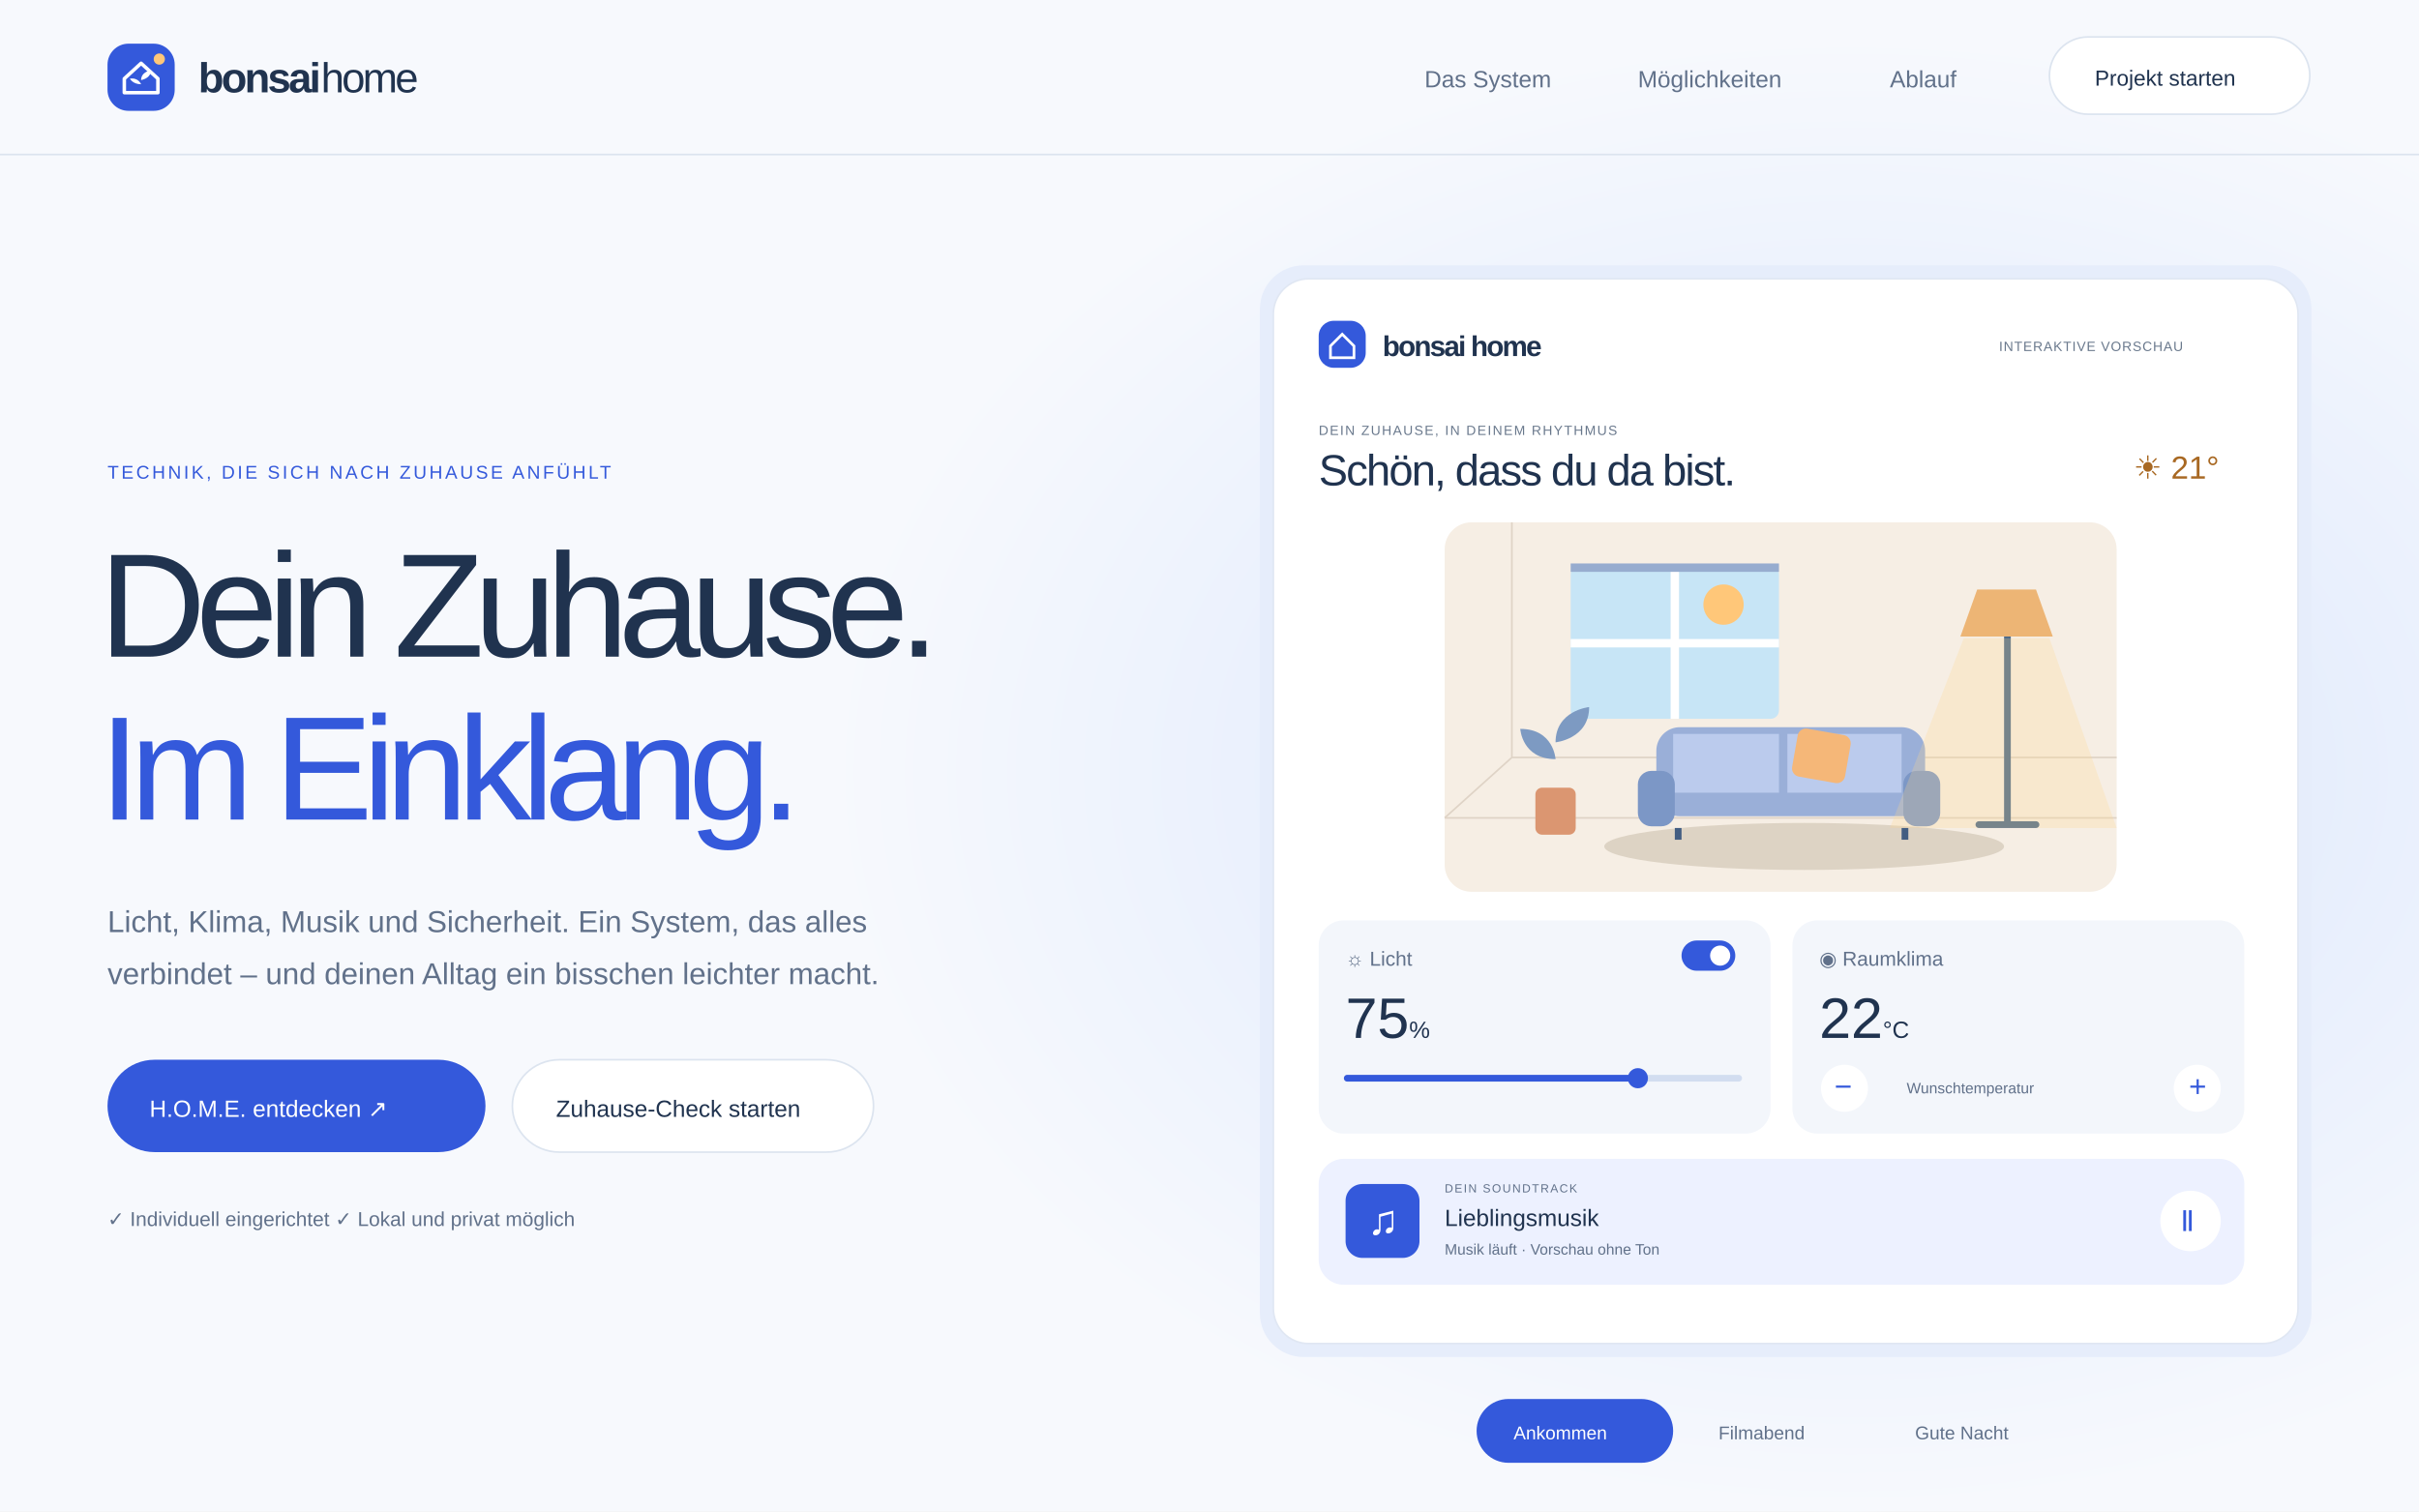
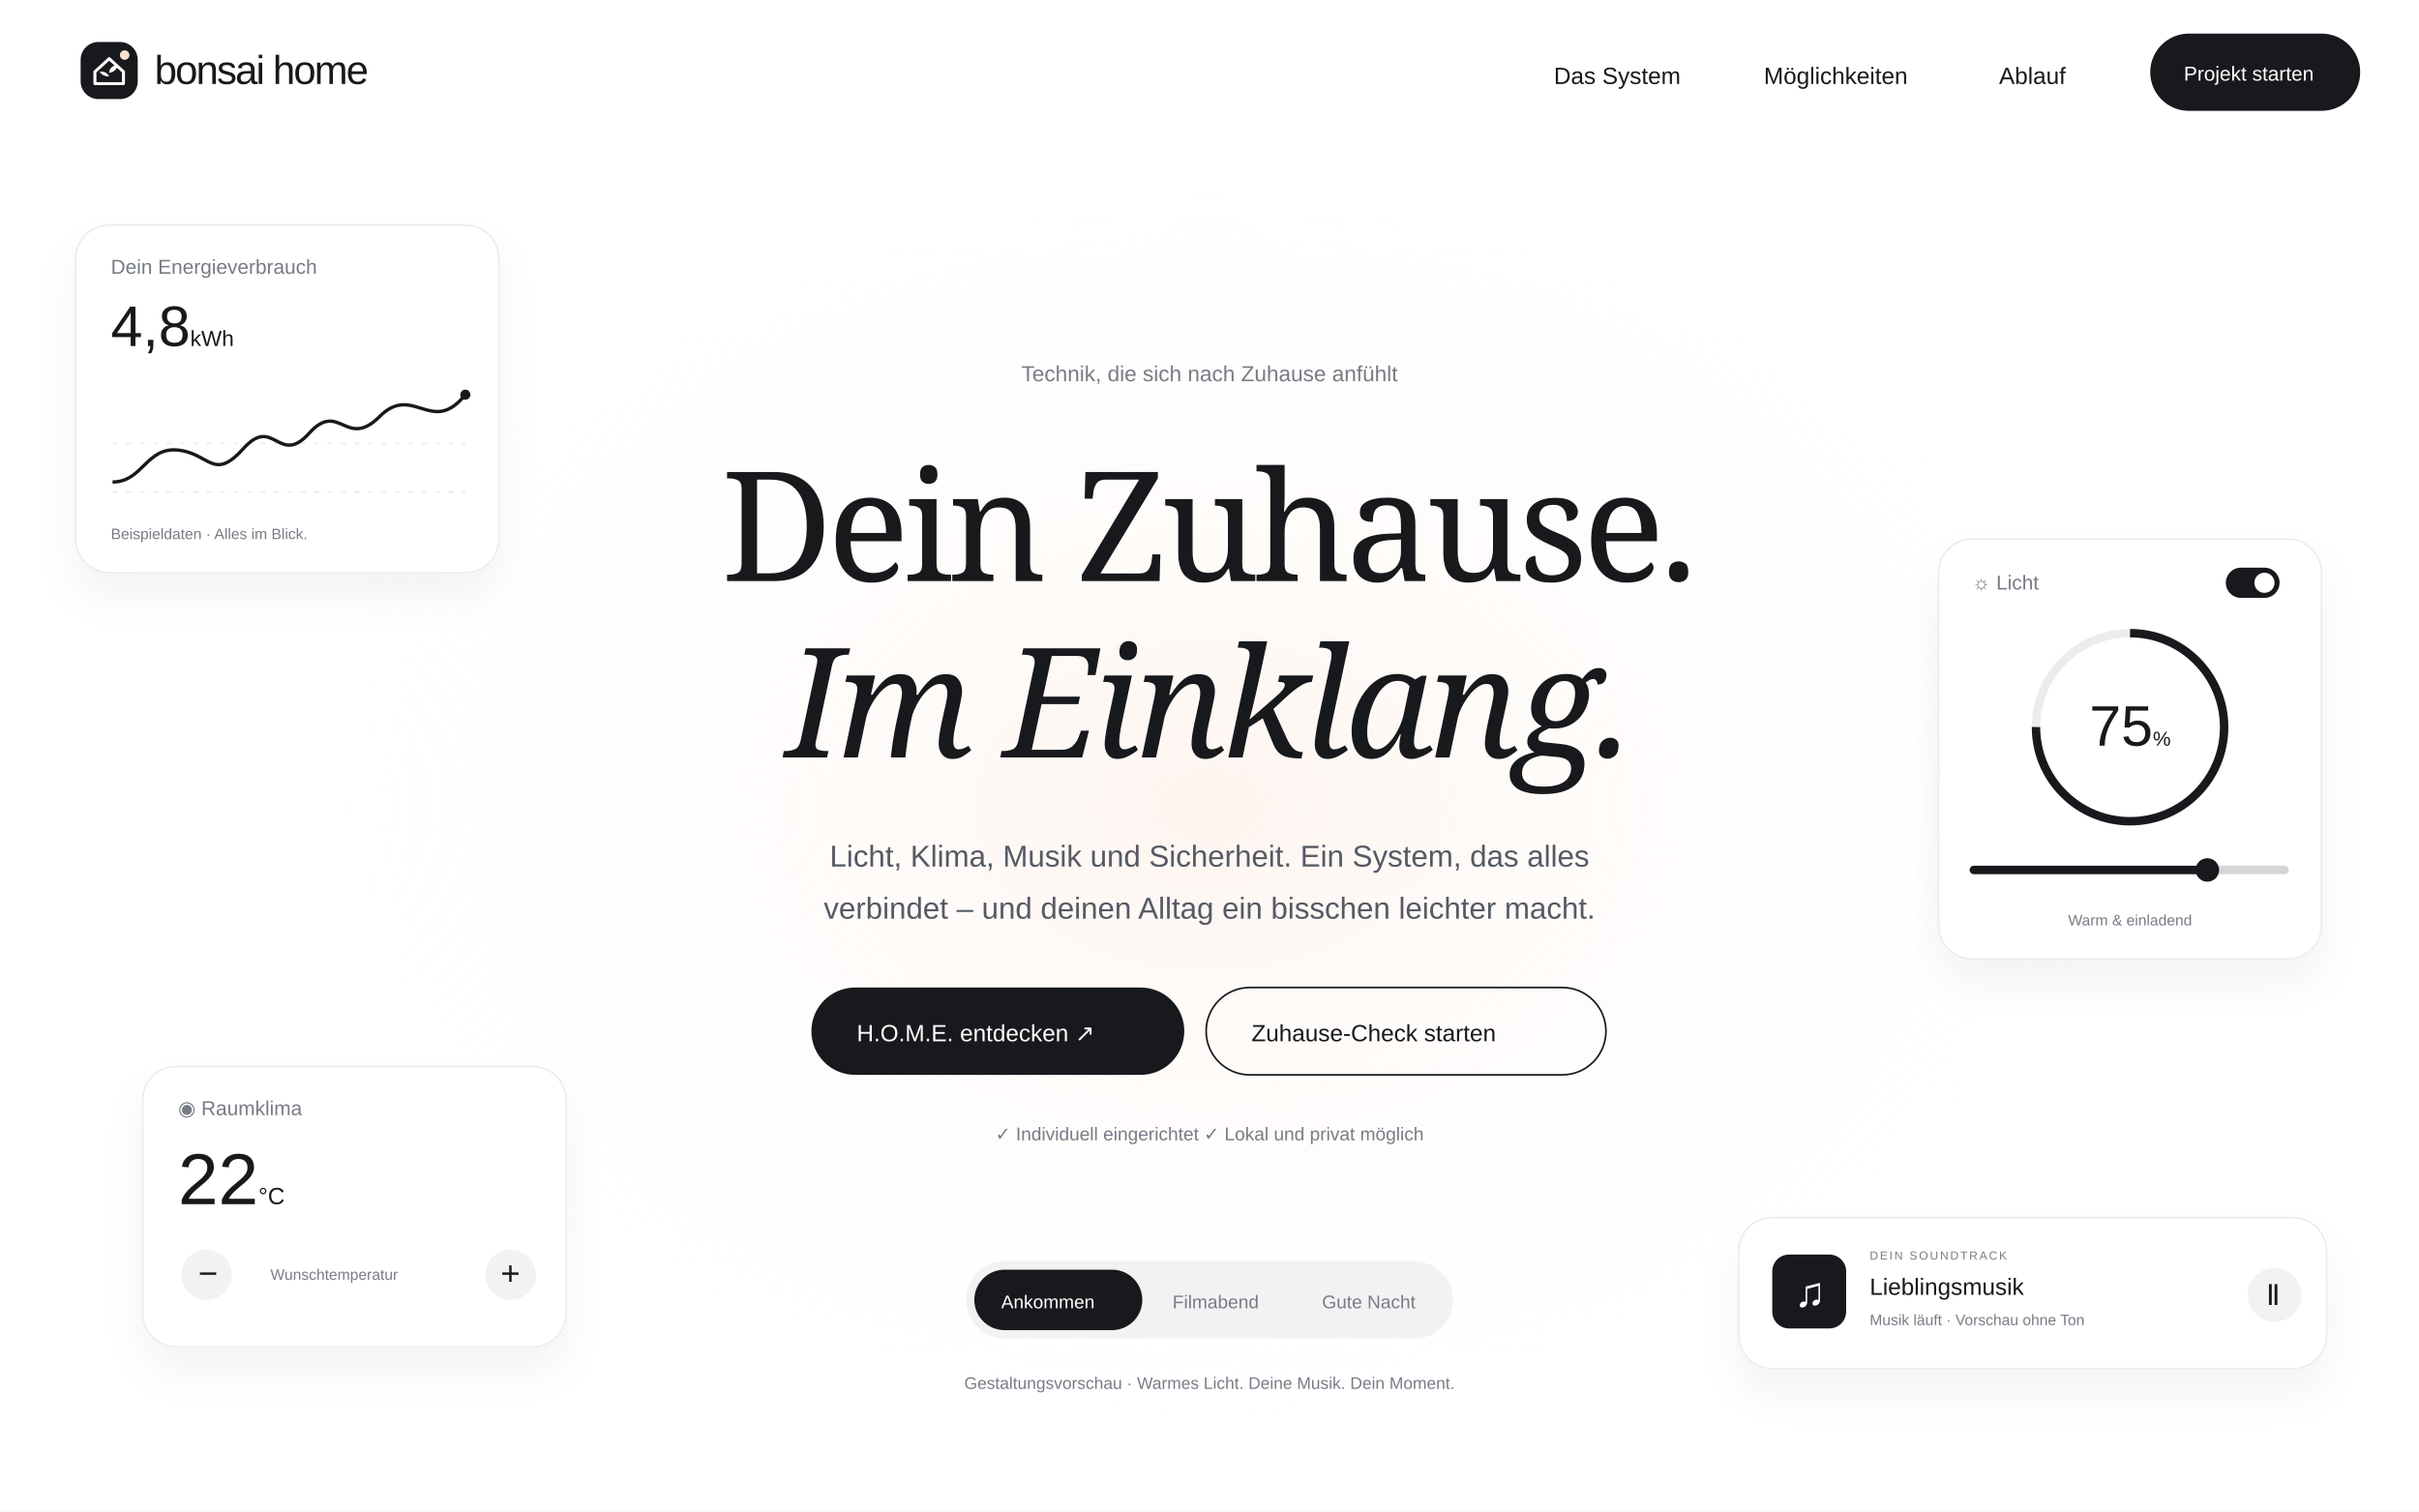
<svg xmlns="http://www.w3.org/2000/svg" width="1440" height="900" viewBox="0 0 1440 900" role="img" aria-labelledby="title">
  <defs>
-     <radialGradient id="halo">
-       <stop stop-color="#d9e5fc" />
-       <stop offset="1" stop-color="#f7f9fd" />
+     <radialGradient id="wash">
+       <stop stop-color="#fbe1d1" stop-opacity=".35" />
+       <stop offset="1" stop-color="white" stop-opacity="0" />
    </radialGradient>
+     <filter id="soft" x="-20%" y="-20%" width="140%" height="160%">
+       <feDropShadow dx="0" dy="14" stdDeviation="12" flood-color="#17191c" flood-opacity=".05" />
+     </filter>
  </defs>
-   <rect width="1440" height="900" fill="#f7f9fd" />
-   <ellipse cx="1100" cy="460" rx="600" ry="440" fill="url(#halo)" />
-   <svg x="64" y="26" width="40" height="40" viewBox="0 0 48 48">
-     <rect width="48" height="48" rx="15" fill="#3459db" />
+   <rect width="1440" height="900" fill="white" />
+   <ellipse cx="720" cy="480" rx="560" ry="390" fill="url(#wash)" />
+   <svg x="48" y="25" width="34" height="34" viewBox="0 0 48 48">
+     <rect width="48" height="48" rx="15" fill="#17191c" />
    <path d="m12 25 12-11 12 11v10H12Z" fill="none" stroke="white" stroke-width="2.5" stroke-linejoin="round" />
    <path d="M24 35V25m0 4c-6 0-8-4-8-4 6-1 8 4 8 4Zm0-3c0-6 7-7 7-7 0 6-7 7-7 7Z" fill="white" />
-     <circle cx="37" cy="11" r="4" fill="#ffc779" />
+     <circle cx="37" cy="11" r="4" fill="#fbe1d1" />
  </svg>
-   <path d="M0 92H1440" stroke="#dce4ef" />
-   <g font-family="Arial,sans-serif" fill="#20334f">
-     <text x="118" y="55" font-size="25" font-weight="700" letter-spacing="-1.5">bonsai<tspan font-weight="400"> home</tspan>
+   <g font-family="Arial,sans-serif" fill="#17191c">
+     <text x="92" y="50" font-size="24" letter-spacing="-1">bonsai home</text>
+     <g font-size="14">
+       <text x="925" y="50">Das System</text>
+       <text x="1050" y="50">Möglichkeiten</text>
+       <text x="1190" y="50">Ablauf</text>
+     </g>
+     <rect x="1280" y="20" width="125" height="46" rx="23" fill="#17191c" />
+     <text x="1300" y="48" font-size="12" fill="white">Projekt starten</text>
+     <text x="720" y="227" text-anchor="middle" font-size="13" fill="#777b86">Technik, die sich nach Zuhause anfühlt</text>
+   </g>
+   <g font-family="Georgia,serif" font-size="91" fill="#17191c" text-anchor="middle" letter-spacing="-3">
+     <text x="720" y="346">Dein Zuhause.</text>
+     <text x="720" y="451" font-style="italic">Im Einklang.</text>
+   </g>
+   <g font-family="Arial,sans-serif" fill="#17191c">
+     <g font-size="18" text-anchor="middle" fill="#555a65">
+       <text x="720" y="516">Licht, Klima, Musik und Sicherheit. Ein System, das alles</text>
+       <text x="720" y="547">verbindet – und deinen Alltag ein bisschen leichter macht.</text>
+     </g>
+     <rect x="483" y="588" width="222" height="52" rx="26" fill="#17191c" />
+     <text x="510" y="620" font-size="14" fill="white">H.O.M.E. entdecken ↗</text>
+     <rect x="718" y="588" width="238" height="52" rx="26" fill="none" stroke="#17191c" />
+     <text x="745" y="620" font-size="14">Zuhause-Check starten</text>
+     <text x="720" y="679" text-anchor="middle" font-size="11" fill="#777b86">✓ Individuell eingerichtet     ✓ Lokal und privat möglich</text>
+     <g filter="url(#soft)">
+       <rect x="45" y="134" width="252" height="207" rx="20" fill="white" stroke="#ececec" />
+       <rect x="1154" y="321" width="228" height="250" rx="20" fill="white" stroke="#ececec" />
+       <rect x="85" y="635" width="252" height="167" rx="20" fill="white" stroke="#ececec" />
+       <rect x="1035" y="725" width="350" height="90" rx="20" fill="white" stroke="#ececec" />
+     </g>
+     <text x="66" y="163" font-size="12" fill="#777b86">Dein Energieverbrauch</text>
+     <text x="66" y="206" font-size="34">4,8<tspan font-size="13"> kWh</tspan>
    </text>
-     <g font-size="14" fill="#61718a">
-       <text x="848" y="52">Das System</text>
-       <text x="975" y="52">Möglichkeiten</text>
-       <text x="1125" y="52">Ablauf</text>
-     </g>
-     <rect x="1220" y="22" width="155" height="46" rx="23" fill="white" stroke="#dce4ef" />
-     <text x="1247" y="51" font-size="13">Projekt starten</text>
-     <text x="64" y="285" font-size="11" fill="#3459db" letter-spacing="1.5">TECHNIK, DIE SICH NACH ZUHAUSE ANFÜHLT</text>
-     <text x="59" y="391" font-size="88" letter-spacing="-6">Dein Zuhause.</text>
-     <text x="59" y="488" font-size="88" letter-spacing="-6" fill="#3459db">Im Einklang.</text>
-     <g fill="#61718a" font-size="18">
-       <text x="64" y="555">Licht, Klima, Musik und Sicherheit. Ein System, das alles</text>
-       <text x="64" y="586">verbindet – und deinen Alltag ein bisschen leichter macht.</text>
-     </g>
-     <rect x="64" y="631" width="225" height="55" rx="28" fill="#3459db" />
-     <text x="89" y="665" fill="white" font-size="14">H.O.M.E. entdecken ↗</text>
-     <rect x="305" y="631" width="215" height="55" rx="28" fill="white" stroke="#dce4ef" />
-     <text x="331" y="665" font-size="14">Zuhause-Check starten</text>
-     <text x="64" y="730" font-size="12" fill="#61718a">✓ Individuell eingerichtet     ✓ Lokal und privat möglich</text>
-     <rect x="750" y="158" width="626" height="650" rx="26" fill="#e6edfb" />
-     <rect x="758" y="166" width="610" height="634" rx="21" fill="white" stroke="#e0e7f3" />
-     <rect x="785" y="191" width="28" height="28" rx="9" fill="#3459db" />
-     <path d="m792 206 7-7 7 7v7h-14Z" fill="none" stroke="white" stroke-width="1.6" />
-     <text x="823" y="212" font-size="17" font-weight="700" letter-spacing="-1">bonsai home</text>
-     <text x="1190" y="209" font-size="8" fill="#69788c" letter-spacing=".5">INTERAKTIVE VORSCHAU</text>
-     <text x="785" y="259" font-size="8" fill="#69788c" letter-spacing=".8">DEIN ZUHAUSE, IN DEINEM RHYTHMUS</text>
-     <text x="785" y="289" font-size="26" font-weight="500" letter-spacing="-1">Schön, dass du da bist.</text>
-     <text x="1270" y="285" font-size="19" fill="#a86822">☀ 21°</text>
-   </g>
-   <svg class="room-illustration" x="785" y="311" width="550" height="220" viewBox="0 0 400 220" fill="none" aria-hidden="true">
-     <rect width="400" height="220" rx="16" fill="#f6eee4" />
-     <path d="M0 176H400" stroke="#dfd3c6" />
-     <path d="M0 176 40 140V0M40 140H400" stroke="#dfd3c6" />
-     <rect x="75" y="26" width="124" height="91" rx="5" fill="#c7e5f6" />
-     <path d="M137 26v91M75 72h124" stroke="white" stroke-width="5" />
-     <circle class="room-sun" cx="166" cy="49" r="12" fill="#ffc779" />
-     <path opacity="0" d="M165 37a13 13 0 1 0 12 18 13 13 0 0 1-12-18Z" fill="#f6f8ff" />
-     <path d="M75 27h124" stroke="#97accf" stroke-width="5" />
-     <ellipse cx="214" cy="193" rx="119" ry="14" fill="#ddd3c4" />
-     <rect x="126" y="122" width="160" height="53" rx="14" fill="#9aafd8" />
-     <path d="M136 126h63v35h-63zm68 0h68v35h-68z" fill="#bbcbed" />
-     <rect x="115" y="148" width="22" height="33" rx="8" fill="#7c97c6" />
-     <rect x="273" y="148" width="22" height="33" rx="8" fill="#7c97c6" />
-     <path d="M139 182v7m135-7v7" stroke="#425d82" stroke-width="4" />
-     <rect x="211" y="122" width="32" height="29" rx="5" transform="rotate(10 211 122)" fill="#f5b778" />
-     <path d="M335 60v120m-17 0h34" stroke="#49688a" stroke-width="4" stroke-linecap="round" />
-     <path d="m317 40-10 28h55l-10-28Z" fill="#edb575" />
-     <path class="lamp-beam" d="m309 69-44 113h135L360 69Z" fill="#ffd68c" opacity=".25" />
-     <rect x="54" y="158" width="24" height="28" rx="4" fill="#db9671" />
-     <path d="M66 158v-37m0 20c-20 0-21-18-21-18 20 0 21 18 21 18Zm0-10c0-19 20-21 20-21 0 19-20 21-20 21Z" fill="#7d9ac2" />
-   </svg>
-   <g font-family="Arial,sans-serif" fill="#20334f">
-     <rect x="785" y="548" width="269" height="127" rx="15" fill="#f3f6fb" />
-     <rect x="1067" y="548" width="269" height="127" rx="15" fill="#f3f6fb" />
-     <g font-size="12" fill="#61718a">
-       <text x="801" y="575">☼ Licht</text>
-       <text x="1083" y="575">◉ Raumklima</text>
-     </g>
-     <rect x="1001" y="560" width="32" height="18" rx="9" fill="#3459db" />
-     <circle cx="1024" cy="569" r="6" fill="white" />
-     <text x="801" y="618" font-size="34">75<tspan font-size="14"> %</tspan>
+     <path d="M67 293H277M67 264H277" stroke="#ececec" stroke-dasharray="3 5" />
+     <path d="M67 287C85 287 87 266 106 268S127 287 145 267 166 278 184 258 206 268 226 248 257 260 277 235" fill="none" stroke="#17191c" stroke-width="2" />
+     <circle cx="277" cy="235" r="3" fill="#17191c" />
+     <text x="66" y="321" font-size="9" fill="#777b86">Beispieldaten · Alles im Blick.</text>
+     <text x="1174" y="351" font-size="12" fill="#777b86">☼ Licht</text>
+     <rect x="1325" y="338" width="32" height="18" rx="9" fill="#17191c" />
+     <circle cx="1348" cy="347" r="6" fill="white" />
+     <circle cx="1268" cy="433" r="56" fill="none" stroke="#ececec" stroke-width="5" />
+     <circle cx="1268" cy="433" r="56" fill="none" stroke="#17191c" stroke-width="5" stroke-dasharray="264 352" transform="rotate(-90 1268 433)" />
+     <text x="1268" y="444" font-size="34" text-anchor="middle">75<tspan font-size="12">%</tspan>
    </text>
-     <text x="1083" y="618" font-size="34">22<tspan font-size="14"> °C</tspan>
+     <path d="M1175 518H1360" stroke="#d6d6d8" stroke-width="5" stroke-linecap="round" />
+     <path d="M1175 518H1314" stroke="#17191c" stroke-width="5" stroke-linecap="round" />
+     <circle cx="1314" cy="518" r="7" fill="#17191c" />
+     <text x="1268" y="551" font-size="9" fill="#777b86" text-anchor="middle">Warm &amp; einladend</text>
+     <text x="106" y="664" font-size="12" fill="#777b86">◉ Raumklima</text>
+     <text x="106" y="717" font-size="43">22<tspan font-size="14"> °C</tspan>
    </text>
-     <path d="M802 642H1035" stroke="#d2ddf0" stroke-width="4" stroke-linecap="round" />
-     <path d="M802 642H975" stroke="#3459db" stroke-width="4" stroke-linecap="round" />
-     <circle cx="975" cy="642" r="6" fill="#3459db" />
-     <circle cx="1098" cy="648" r="14" fill="white" />
-     <text x="1092" y="653" font-size="18" fill="#3459db">−</text>
-     <text x="1135" y="651" font-size="9" fill="#61718a">Wunschtemperatur</text>
-     <circle cx="1308" cy="648" r="14" fill="white" />
-     <text x="1303" y="653" font-size="18" fill="#3459db">+</text>
-     <rect x="785" y="690" width="551" height="75" rx="15" fill="#edf1ff" />
-     <rect x="801" y="705" width="44" height="44" rx="10" fill="#3459db" />
-     <text x="814" y="735" fill="white" font-size="25">♫</text>
-     <text x="860" y="710" font-size="7" fill="#61718a" letter-spacing=".8">DEIN SOUNDTRACK</text>
-     <text x="860" y="730" font-size="14">Lieblingsmusik</text>
-     <text x="860" y="747" font-size="9" fill="#61718a">Musik läuft · Vorschau ohne Ton</text>
-     <circle cx="1304" cy="727" r="18" fill="white" />
-     <text x="1298" y="733" font-size="17" fill="#3459db">Ⅱ</text>
-     <rect x="879" y="833" width="117" height="38" rx="19" fill="#3459db" />
-     <text x="901" y="857" fill="white" font-size="11">Ankommen</text>
-     <text x="1023" y="857" fill="#61718a" font-size="11">Filmabend</text>
-     <text x="1140" y="857" fill="#61718a" font-size="11">Gute Nacht</text>
+     <circle cx="123" cy="759" r="15" fill="#f2f2f3" />
+     <text x="118" y="765" font-size="20">−</text>
+     <text x="161" y="762" font-size="9" fill="#777b86">Wunschtemperatur</text>
+     <circle cx="304" cy="759" r="15" fill="#f2f2f3" />
+     <text x="298" y="765" font-size="20">+</text>
+     <rect x="1055" y="747" width="44" height="44" rx="10" fill="#17191c" />
+     <text x="1068" y="778" font-size="25" fill="white">♫</text>
+     <text x="1113" y="750" font-size="7" fill="#777b86" letter-spacing="1">DEIN SOUNDTRACK</text>
+     <text x="1113" y="771" font-size="14">Lieblingsmusik</text>
+     <text x="1113" y="789" font-size="9" fill="#777b86">Musik läuft · Vorschau ohne Ton</text>
+     <circle cx="1354" cy="771" r="16" fill="#f2f2f3" />
+     <text x="1349" y="777" font-size="17">Ⅱ</text>
+     <rect x="575" y="751" width="290" height="46" rx="23" fill="#f2f2f3" />
+     <rect x="580" y="756" width="100" height="36" rx="18" fill="#17191c" />
+     <text x="596" y="779" font-size="11" fill="white">Ankommen</text>
+     <text x="698" y="779" font-size="11" fill="#777b86">Filmabend</text>
+     <text x="787" y="779" font-size="11" fill="#777b86">Gute Nacht</text>
+     <text x="720" y="827" text-anchor="middle" font-size="10" fill="#777b86">Gestaltungsvorschau · Warmes Licht. Deine Musik. Dein Moment.</text>
  </g>
</svg>
